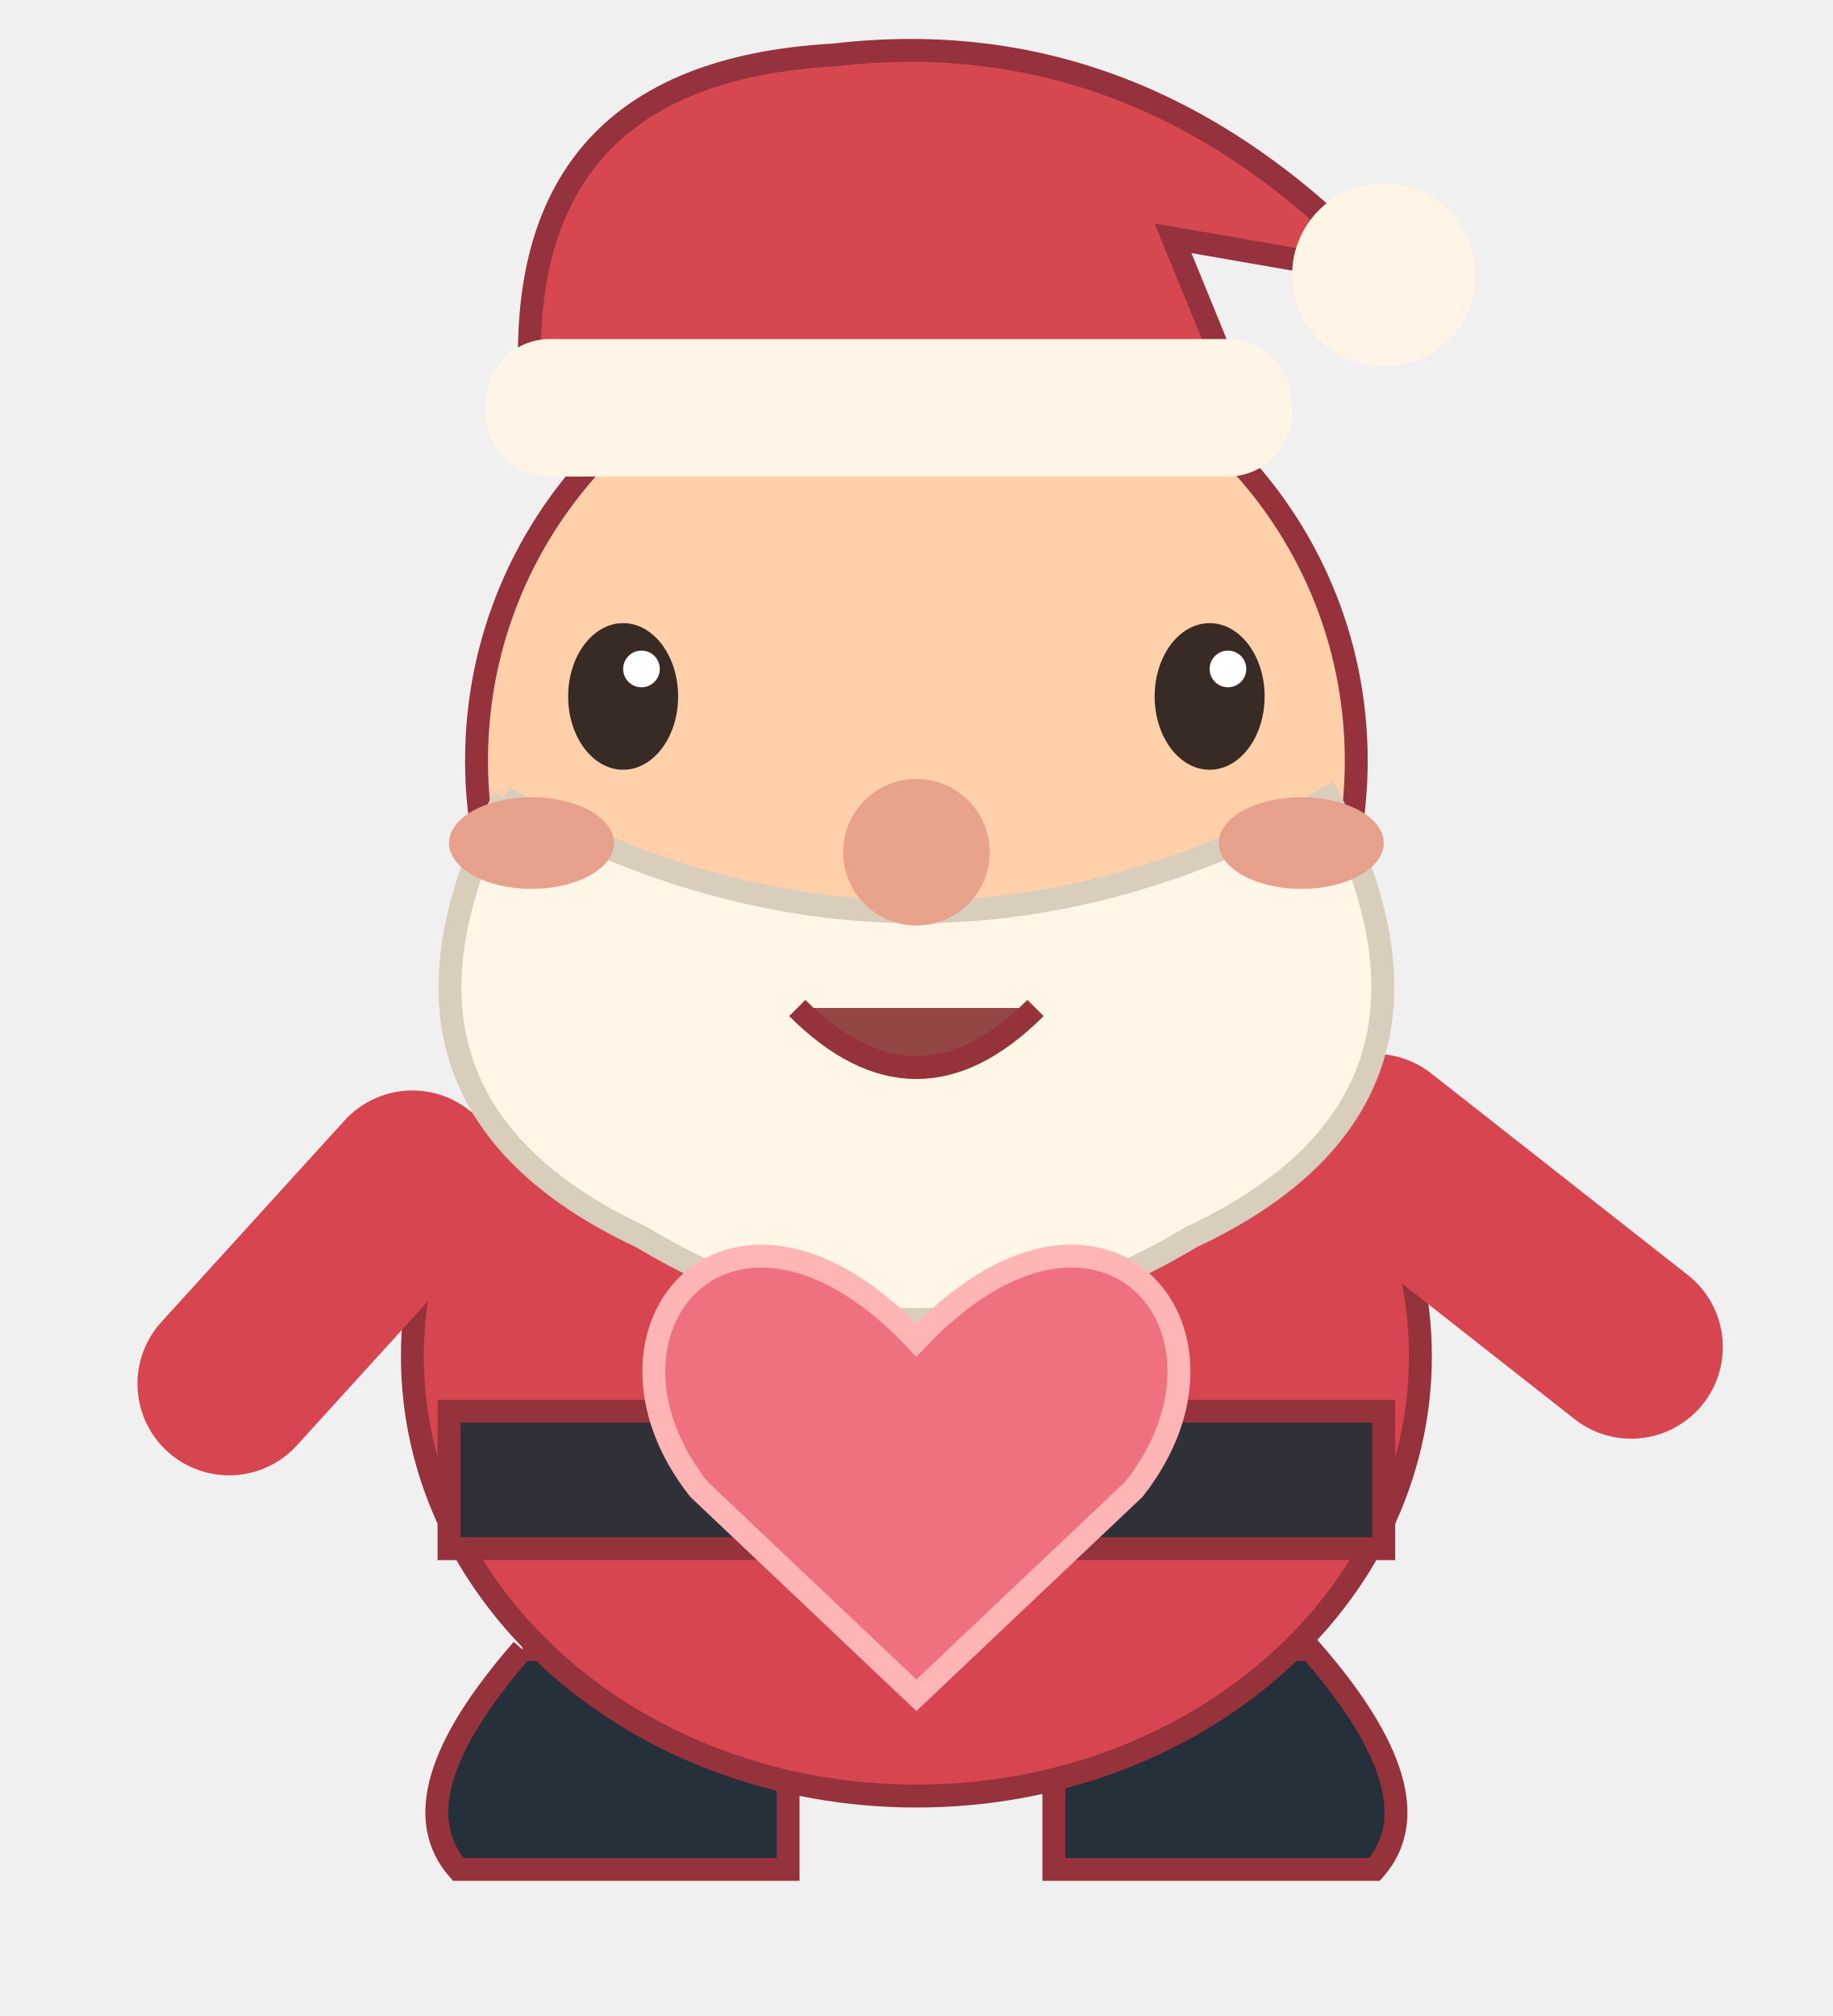
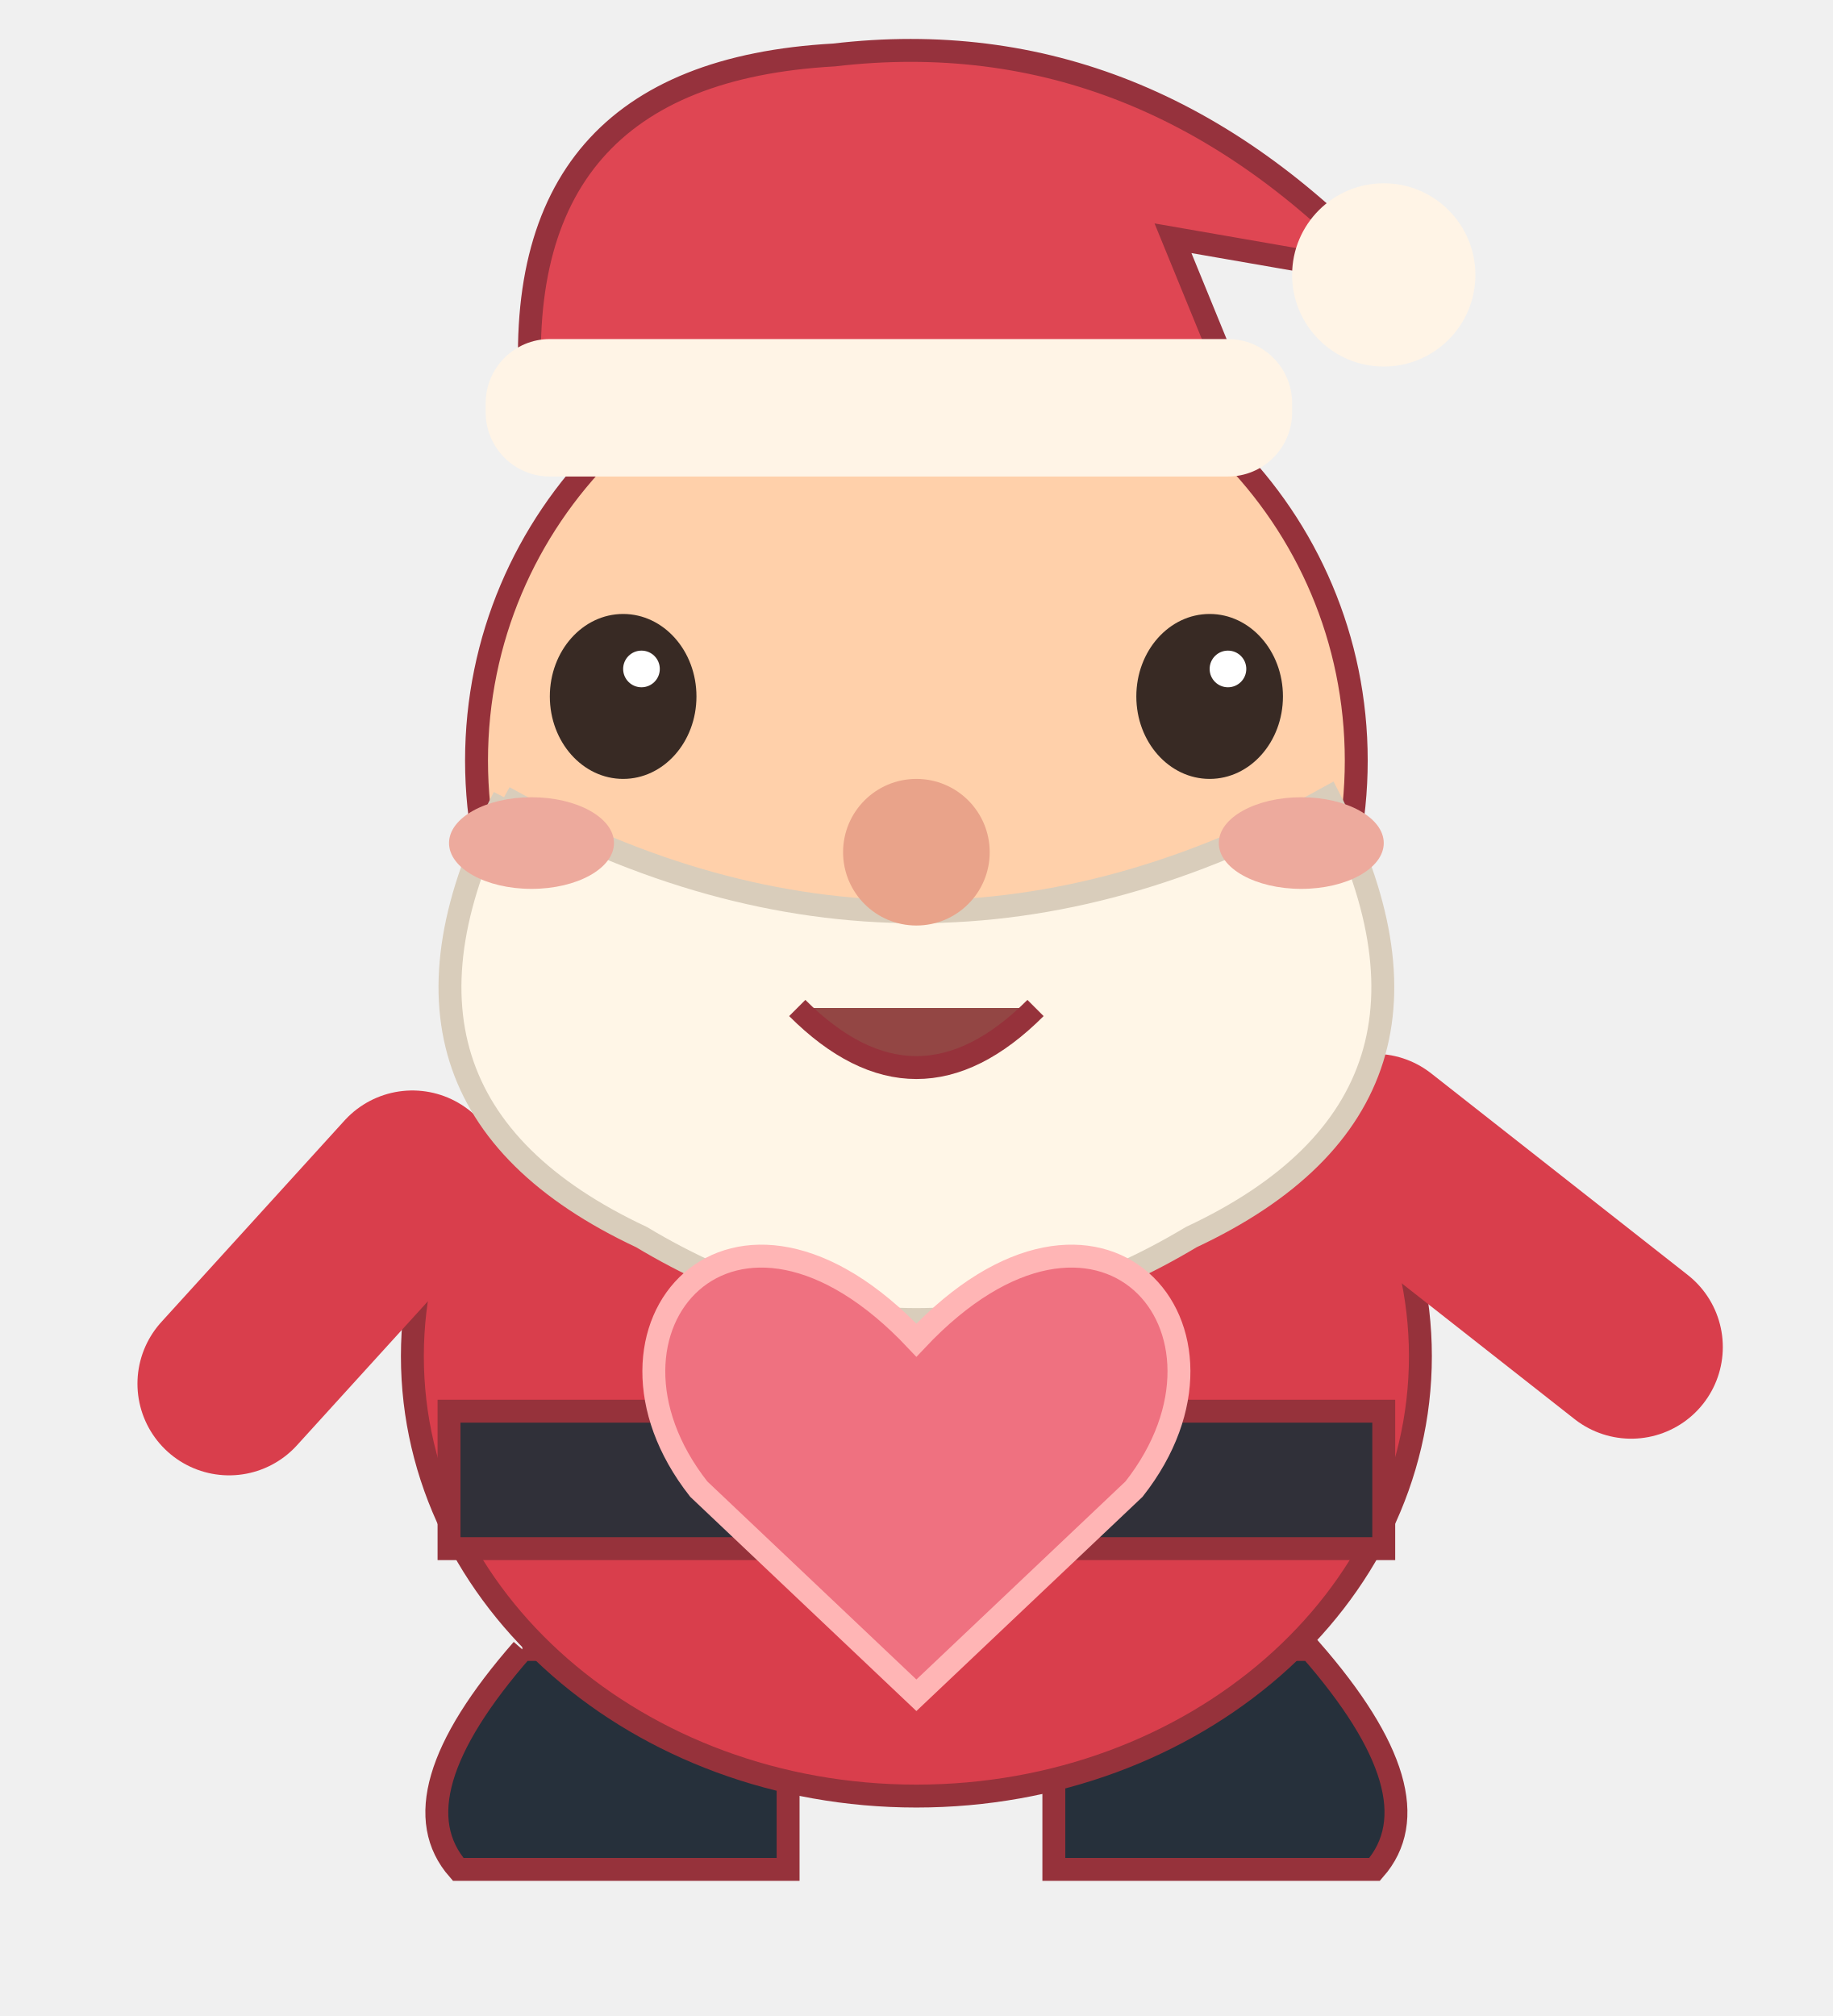
<svg xmlns="http://www.w3.org/2000/svg" viewBox="0 0 200 220">
  <g stroke="#96323b" stroke-width="2.5">
    <path class="bt-step" d="M57 180H86V204H50Q43 196 57 180" fill="#26303b" />
    <path class="bt-step2" d="M115 180H143Q157 196 150 204H115Z" fill="#26303b" />
-     <ellipse cx="100" cy="148" rx="55" ry="48" fill="#d74650" />
+     <ellipse cx="100" cy="148" rx="55" ry="48" fill="#d93e4c" />
    <path d="M49 154H151V169H49Z" fill="#303039" />
    <rect x="89" y="152" width="22" height="19" rx="3" fill="#e6b84b" />
-     <path d="M45 129L25 151" stroke="#d74650" stroke-width="20" stroke-linecap="round" />
-     <path class="bt-wave" d="M150 125L178 147" stroke="#d74650" stroke-width="20" stroke-linecap="round" />
+     <path d="M45 129L25 151" stroke="#d93e4c" stroke-width="20" stroke-linecap="round" />
+     <path class="bt-wave" d="M150 125L178 147" stroke="#d93e4c" stroke-width="20" stroke-linecap="round" />
    <circle cx="100" cy="83" r="48" fill="#ffd0aa" />
    <path d="M55 87Q38 120 70 135Q100 153 130 135Q162 120 145 87Q100 112 55 87" fill="#fff6e7" stroke="#d9cdbb" />
    <path d="M87 110Q100 123 113 110" fill="#934644" />
  </g>
  <g fill="#382a24">
-     <ellipse cx="68" cy="76" rx="6" ry="8" />
-     <ellipse cx="132" cy="76" rx="6" ry="8" />
+     <ellipse cx="68" cy="76" rx="8" ry="9" />
+     <ellipse cx="132" cy="76" rx="8" ry="9" />
  </g>
  <g fill="white">
    <circle cx="70" cy="73" r="2" />
    <circle cx="134" cy="73" r="2" />
  </g>
-   <g fill="#e7a08b">
+   <g fill="#edaa9d">
    <ellipse cx="58" cy="92" rx="9" ry="5" />
    <ellipse cx="142" cy="92" rx="9" ry="5" />
  </g>
  <circle cx="100" cy="93" r="8" fill="#e9a38a" />
-   <path d="M58 44Q55 8 91 6Q125 2 151 30L128 26L137 48Z" fill="#d74750" stroke="#96323d" stroke-width="2.5" />
+   <path d="M58 44Q55 8 91 6Q125 2 151 30L128 26L137 48Z" fill="#df4653" stroke="#96323d" stroke-width="2.5" />
  <circle cx="151" cy="30" r="10" fill="#fff4e6" />
  <rect x="53" y="37" width="88" height="15" rx="7" fill="#fff4e6" />
  <g class="bt-new-grow">
    <g transform="translate(100 135) scale(1.25)">
      <path d="M0 9C-16 -8 -30 8 -19 22L0 40L19 22C30 8 16 -8 0 9Z" fill="#ef7180" stroke="#ffb5b5" stroke-width="2" />
    </g>
  </g>
</svg>
